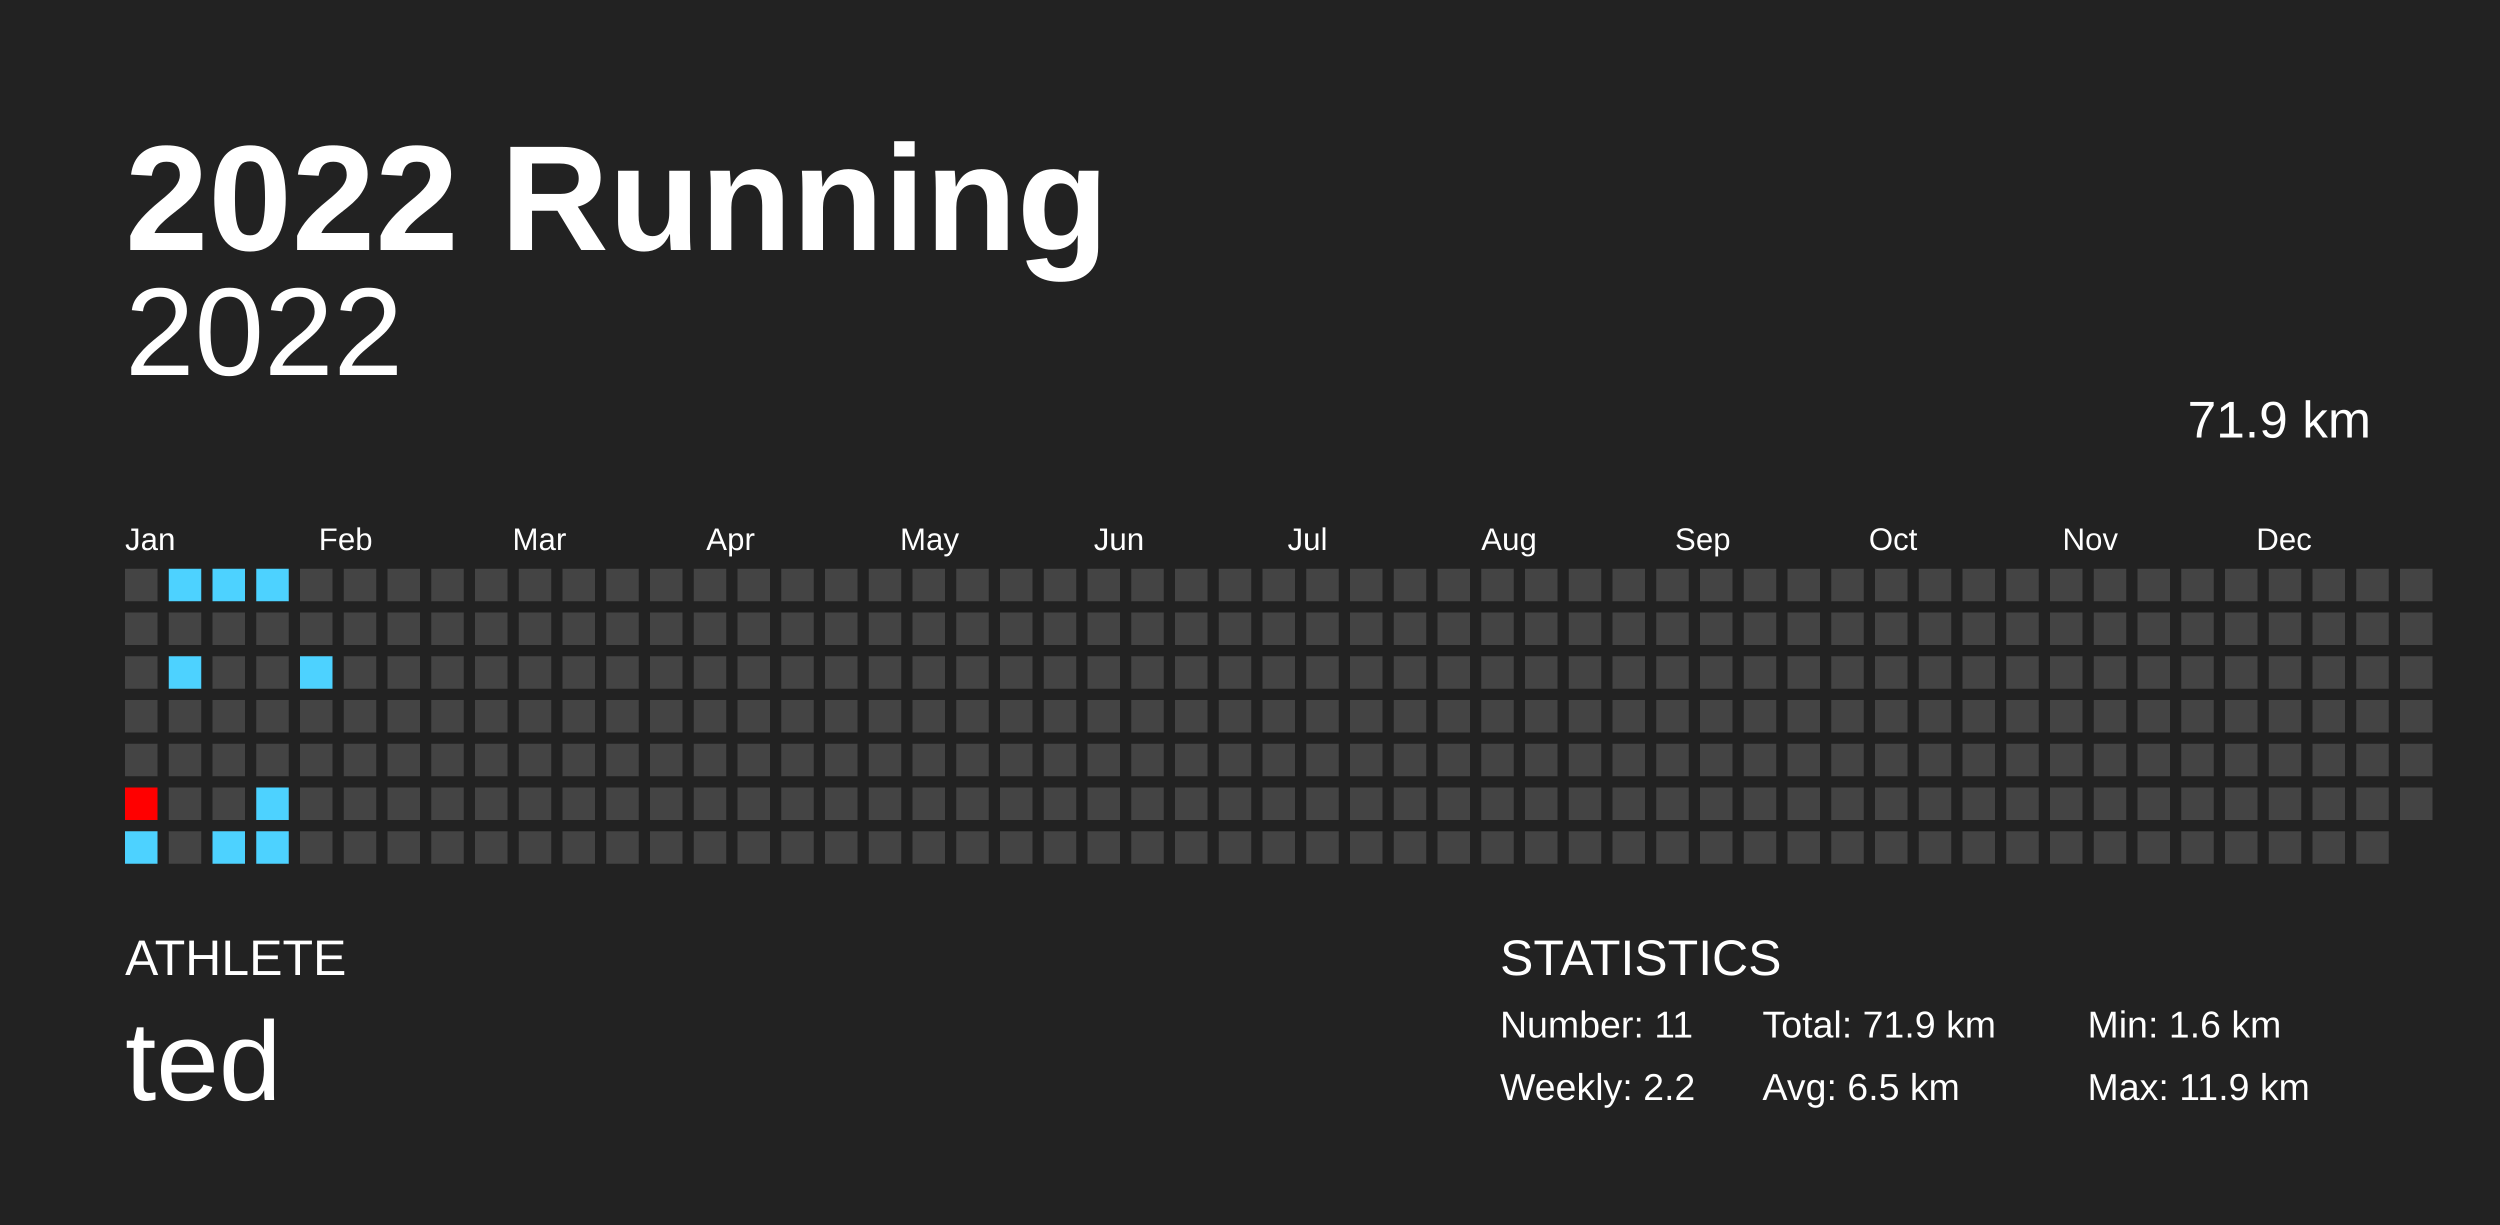
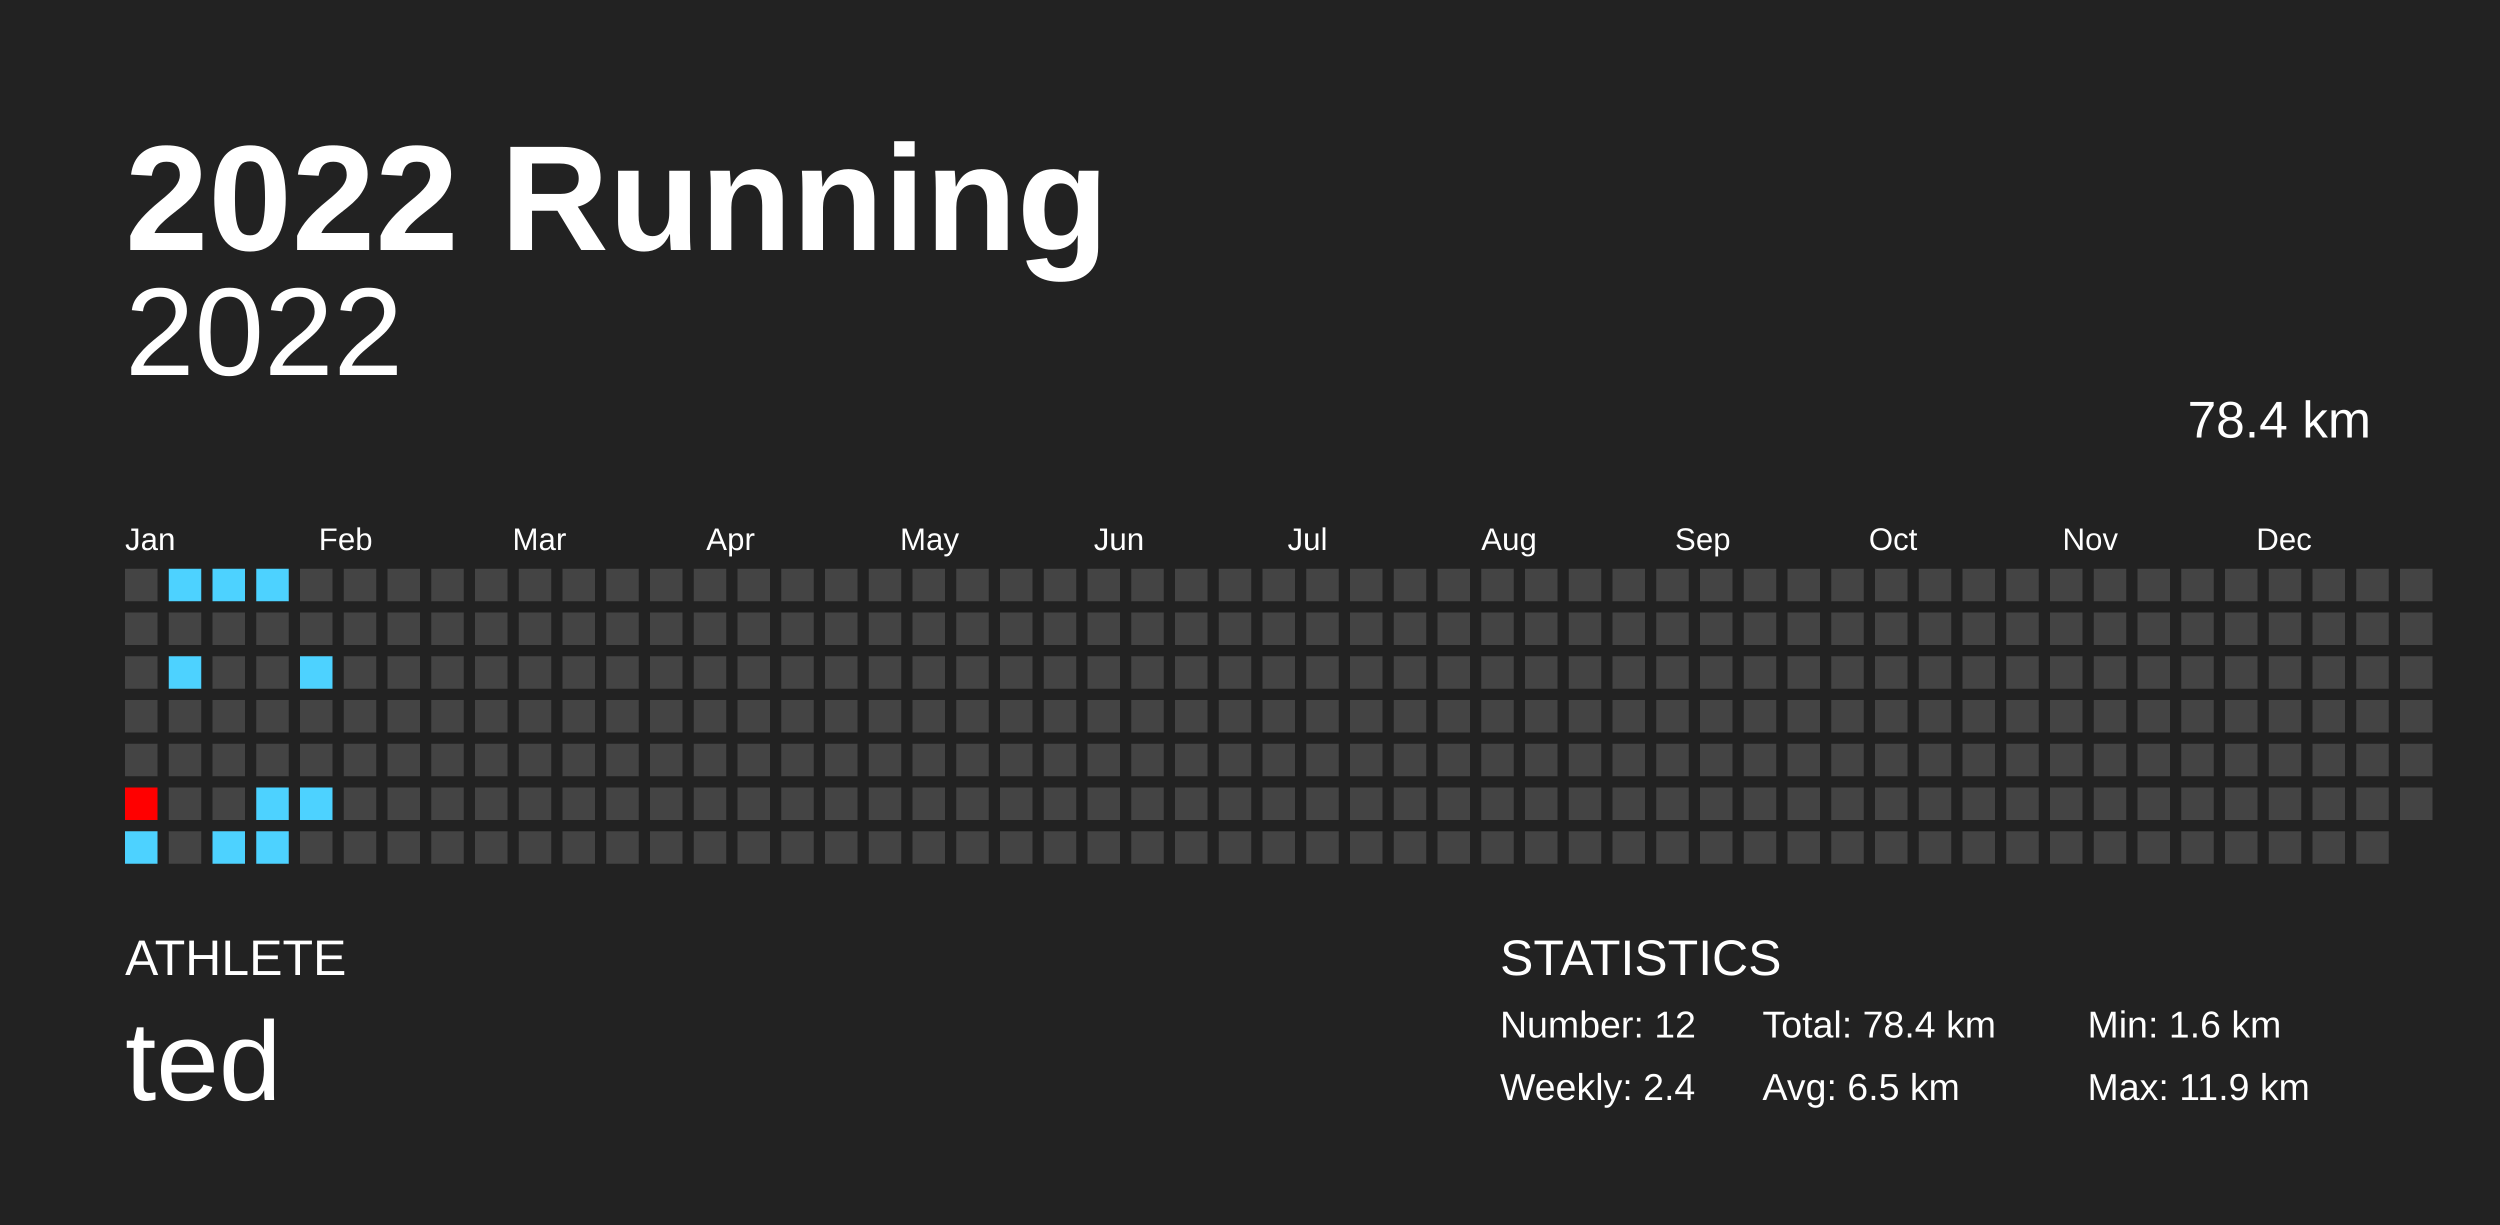
<svg xmlns="http://www.w3.org/2000/svg" baseProfile="full" height="98mm" version="1.1" viewBox="0,0,200,98" width="200mm">
  <defs />
  <rect fill="#222222" height="98" width="200" x="0" y="0" />
  <text fill="#FFFFFF" style="font-size:12px; font-family:Arial; font-weight:bold;" x="10" y="20">2022 Running</text>
  <text fill="#FFFFFF" style="font-size:4px; font-family:Arial" x="10" y="78">ATHLETE</text>
  <text fill="#FFFFFF" style="font-size:9px; font-family:Arial" x="10" y="88">ted</text>
  <text fill="#FFFFFF" style="font-size:4px; font-family:Arial" x="120" y="78">STATISTICS</text>
-   <text fill="#FFFFFF" style="font-size:3px; font-family:Arial" x="120" y="83">Number: 11</text>
-   <text fill="#FFFFFF" style="font-size:3px; font-family:Arial" x="120" y="88">Weekly: 2.2</text>
-   <text fill="#FFFFFF" style="font-size:3px; font-family:Arial" x="141" y="83">Total: 71.9 km</text>
+   <text fill="#FFFFFF" style="font-size:3px; font-family:Arial" x="120" y="83">Number: 12</text>
+   <text fill="#FFFFFF" style="font-size:3px; font-family:Arial" x="120" y="88">Weekly: 2.4</text>
+   <text fill="#FFFFFF" style="font-size:3px; font-family:Arial" x="141" y="83">Total: 78.4 km</text>
  <text fill="#FFFFFF" style="font-size:3px; font-family:Arial" x="141" y="88">Avg: 6.5 km</text>
  <text fill="#FFFFFF" style="font-size:3px; font-family:Arial" x="167" y="83">Min: 1.6 km</text>
  <text fill="#FFFFFF" style="font-size:3px; font-family:Arial" x="167" y="88">Max: 11.9 km</text>
  <text alignment-baseline="hanging" fill="#FFFFFF" style="font-size:10.0px; font-family:Arial;" x="10" y="30">2022</text>
-   <text alignment-baseline="hanging" fill="#FFFFFF" style="font-size:4.125px; font-family:Arial;" x="175" y="35">71.9 km</text>
+   <text alignment-baseline="hanging" fill="#FFFFFF" style="font-size:4.125px; font-family:Arial;" x="175" y="35">78.4 km</text>
  <text fill="#FFFFFF" style="font-size:2.5px; font-family:Arial" x="10.0" y="44">Jan</text>
  <text fill="#FFFFFF" style="font-size:2.5px; font-family:Arial" x="25.5" y="44">Feb</text>
  <text fill="#FFFFFF" style="font-size:2.5px; font-family:Arial" x="41.0" y="44">Mar</text>
  <text fill="#FFFFFF" style="font-size:2.5px; font-family:Arial" x="56.5" y="44">Apr</text>
  <text fill="#FFFFFF" style="font-size:2.5px; font-family:Arial" x="72.0" y="44">May</text>
  <text fill="#FFFFFF" style="font-size:2.5px; font-family:Arial" x="87.5" y="44">Jun</text>
  <text fill="#FFFFFF" style="font-size:2.5px; font-family:Arial" x="103.0" y="44">Jul</text>
  <text fill="#FFFFFF" style="font-size:2.5px; font-family:Arial" x="118.5" y="44">Aug</text>
  <text fill="#FFFFFF" style="font-size:2.5px; font-family:Arial" x="134.0" y="44">Sep</text>
  <text fill="#FFFFFF" style="font-size:2.5px; font-family:Arial" x="149.5" y="44">Oct</text>
  <text fill="#FFFFFF" style="font-size:2.5px; font-family:Arial" x="165.0" y="44">Nov</text>
  <text fill="#FFFFFF" style="font-size:2.5px; font-family:Arial" x="180.5" y="44">Dec</text>
  <rect fill="#444444" height="2.6" width="2.6" x="10.0" y="45.5" />
  <rect fill="#444444" height="2.6" width="2.6" x="10.0" y="49.0" />
  <rect fill="#444444" height="2.6" width="2.6" x="10.0" y="52.5" />
  <rect fill="#444444" height="2.6" width="2.6" x="10.0" y="56.0" />
  <rect fill="#444444" height="2.6" width="2.6" x="10.0" y="59.5" />
  <rect fill="#ff0000" height="2.6" width="2.6" x="10.0" y="63.0" />
  <rect fill="#4dd2ff" height="2.6" width="2.6" x="10.0" y="66.5" />
  <rect fill="#4dd2ff" height="2.6" width="2.6" x="13.5" y="45.5" />
  <rect fill="#444444" height="2.6" width="2.6" x="13.5" y="49.0" />
  <rect fill="#4dd2ff" height="2.6" width="2.6" x="13.5" y="52.5" />
  <rect fill="#444444" height="2.6" width="2.6" x="13.5" y="56.0" />
  <rect fill="#444444" height="2.6" width="2.6" x="13.5" y="59.5" />
  <rect fill="#444444" height="2.6" width="2.6" x="13.5" y="63.0" />
  <rect fill="#444444" height="2.6" width="2.6" x="13.5" y="66.5" />
  <rect fill="#4dd2ff" height="2.6" width="2.6" x="17.0" y="45.5" />
  <rect fill="#444444" height="2.6" width="2.6" x="17.0" y="49.0" />
  <rect fill="#444444" height="2.6" width="2.6" x="17.0" y="52.5" />
  <rect fill="#444444" height="2.6" width="2.6" x="17.0" y="56.0" />
  <rect fill="#444444" height="2.6" width="2.6" x="17.0" y="59.5" />
  <rect fill="#444444" height="2.6" width="2.6" x="17.0" y="63.0" />
  <rect fill="#4dd2ff" height="2.6" width="2.6" x="17.0" y="66.5" />
  <rect fill="#4dd2ff" height="2.6" width="2.6" x="20.5" y="45.5" />
  <rect fill="#444444" height="2.6" width="2.6" x="20.5" y="49.0" />
  <rect fill="#444444" height="2.6" width="2.6" x="20.5" y="52.5" />
  <rect fill="#444444" height="2.6" width="2.6" x="20.5" y="56.0" />
  <rect fill="#444444" height="2.6" width="2.6" x="20.5" y="59.5" />
  <rect fill="#4dd2ff" height="2.6" width="2.6" x="20.5" y="63.0" />
  <rect fill="#4dd2ff" height="2.6" width="2.6" x="20.5" y="66.5" />
  <rect fill="#444444" height="2.6" width="2.6" x="24.0" y="45.5" />
  <rect fill="#444444" height="2.6" width="2.6" x="24.0" y="49.0" />
  <rect fill="#4dd2ff" height="2.6" width="2.6" x="24.0" y="52.5" />
  <rect fill="#444444" height="2.6" width="2.6" x="24.0" y="56.0" />
  <rect fill="#444444" height="2.6" width="2.6" x="24.0" y="59.5" />
-   <rect fill="#444444" height="2.6" width="2.6" x="24.0" y="63.0" />
+   <rect fill="#4dd2ff" height="2.6" width="2.6" x="24.0" y="63.0" />
  <rect fill="#444444" height="2.6" width="2.6" x="24.0" y="66.5" />
  <rect fill="#444444" height="2.6" width="2.6" x="27.5" y="45.5" />
  <rect fill="#444444" height="2.6" width="2.6" x="27.5" y="49.0" />
  <rect fill="#444444" height="2.6" width="2.6" x="27.5" y="52.5" />
  <rect fill="#444444" height="2.6" width="2.6" x="27.5" y="56.0" />
  <rect fill="#444444" height="2.6" width="2.6" x="27.5" y="59.5" />
  <rect fill="#444444" height="2.6" width="2.6" x="27.5" y="63.0" />
  <rect fill="#444444" height="2.6" width="2.6" x="27.5" y="66.5" />
  <rect fill="#444444" height="2.6" width="2.6" x="31.0" y="45.5" />
  <rect fill="#444444" height="2.6" width="2.6" x="31.0" y="49.0" />
  <rect fill="#444444" height="2.6" width="2.6" x="31.0" y="52.5" />
  <rect fill="#444444" height="2.6" width="2.6" x="31.0" y="56.0" />
  <rect fill="#444444" height="2.6" width="2.6" x="31.0" y="59.5" />
  <rect fill="#444444" height="2.6" width="2.6" x="31.0" y="63.0" />
  <rect fill="#444444" height="2.6" width="2.6" x="31.0" y="66.5" />
  <rect fill="#444444" height="2.6" width="2.6" x="34.5" y="45.5" />
  <rect fill="#444444" height="2.6" width="2.6" x="34.5" y="49.0" />
  <rect fill="#444444" height="2.6" width="2.6" x="34.5" y="52.5" />
  <rect fill="#444444" height="2.6" width="2.6" x="34.5" y="56.0" />
  <rect fill="#444444" height="2.6" width="2.6" x="34.5" y="59.5" />
  <rect fill="#444444" height="2.6" width="2.6" x="34.5" y="63.0" />
  <rect fill="#444444" height="2.6" width="2.6" x="34.5" y="66.5" />
  <rect fill="#444444" height="2.6" width="2.6" x="38.0" y="45.5" />
  <rect fill="#444444" height="2.6" width="2.6" x="38.0" y="49.0" />
  <rect fill="#444444" height="2.6" width="2.6" x="38.0" y="52.5" />
  <rect fill="#444444" height="2.6" width="2.6" x="38.0" y="56.0" />
  <rect fill="#444444" height="2.6" width="2.6" x="38.0" y="59.5" />
  <rect fill="#444444" height="2.6" width="2.6" x="38.0" y="63.0" />
  <rect fill="#444444" height="2.6" width="2.6" x="38.0" y="66.5" />
  <rect fill="#444444" height="2.6" width="2.6" x="41.5" y="45.5" />
  <rect fill="#444444" height="2.6" width="2.6" x="41.5" y="49.0" />
  <rect fill="#444444" height="2.6" width="2.6" x="41.5" y="52.5" />
  <rect fill="#444444" height="2.6" width="2.6" x="41.5" y="56.0" />
  <rect fill="#444444" height="2.6" width="2.6" x="41.5" y="59.5" />
  <rect fill="#444444" height="2.6" width="2.6" x="41.5" y="63.0" />
  <rect fill="#444444" height="2.6" width="2.6" x="41.5" y="66.5" />
  <rect fill="#444444" height="2.6" width="2.6" x="45.0" y="45.5" />
  <rect fill="#444444" height="2.6" width="2.6" x="45.0" y="49.0" />
  <rect fill="#444444" height="2.6" width="2.6" x="45.0" y="52.5" />
  <rect fill="#444444" height="2.6" width="2.6" x="45.0" y="56.0" />
  <rect fill="#444444" height="2.6" width="2.6" x="45.0" y="59.5" />
  <rect fill="#444444" height="2.6" width="2.6" x="45.0" y="63.0" />
  <rect fill="#444444" height="2.6" width="2.6" x="45.0" y="66.5" />
  <rect fill="#444444" height="2.6" width="2.6" x="48.5" y="45.5" />
  <rect fill="#444444" height="2.6" width="2.6" x="48.5" y="49.0" />
  <rect fill="#444444" height="2.6" width="2.6" x="48.5" y="52.5" />
  <rect fill="#444444" height="2.6" width="2.6" x="48.5" y="56.0" />
  <rect fill="#444444" height="2.6" width="2.6" x="48.5" y="59.5" />
  <rect fill="#444444" height="2.6" width="2.6" x="48.5" y="63.0" />
  <rect fill="#444444" height="2.6" width="2.6" x="48.5" y="66.5" />
  <rect fill="#444444" height="2.6" width="2.6" x="52.0" y="45.5" />
  <rect fill="#444444" height="2.6" width="2.6" x="52.0" y="49.0" />
  <rect fill="#444444" height="2.6" width="2.6" x="52.0" y="52.5" />
  <rect fill="#444444" height="2.6" width="2.6" x="52.0" y="56.0" />
  <rect fill="#444444" height="2.6" width="2.6" x="52.0" y="59.5" />
  <rect fill="#444444" height="2.6" width="2.6" x="52.0" y="63.0" />
  <rect fill="#444444" height="2.6" width="2.6" x="52.0" y="66.5" />
  <rect fill="#444444" height="2.6" width="2.6" x="55.5" y="45.5" />
  <rect fill="#444444" height="2.6" width="2.6" x="55.5" y="49.0" />
  <rect fill="#444444" height="2.6" width="2.6" x="55.5" y="52.5" />
  <rect fill="#444444" height="2.6" width="2.6" x="55.5" y="56.0" />
  <rect fill="#444444" height="2.6" width="2.6" x="55.5" y="59.5" />
  <rect fill="#444444" height="2.6" width="2.6" x="55.5" y="63.0" />
  <rect fill="#444444" height="2.6" width="2.6" x="55.5" y="66.5" />
  <rect fill="#444444" height="2.6" width="2.6" x="59.0" y="45.5" />
  <rect fill="#444444" height="2.6" width="2.6" x="59.0" y="49.0" />
  <rect fill="#444444" height="2.6" width="2.6" x="59.0" y="52.5" />
  <rect fill="#444444" height="2.6" width="2.6" x="59.0" y="56.0" />
  <rect fill="#444444" height="2.6" width="2.6" x="59.0" y="59.5" />
  <rect fill="#444444" height="2.6" width="2.6" x="59.0" y="63.0" />
  <rect fill="#444444" height="2.6" width="2.6" x="59.0" y="66.5" />
  <rect fill="#444444" height="2.6" width="2.6" x="62.5" y="45.5" />
  <rect fill="#444444" height="2.6" width="2.6" x="62.5" y="49.0" />
  <rect fill="#444444" height="2.6" width="2.6" x="62.5" y="52.5" />
  <rect fill="#444444" height="2.6" width="2.6" x="62.5" y="56.0" />
  <rect fill="#444444" height="2.6" width="2.6" x="62.5" y="59.5" />
  <rect fill="#444444" height="2.6" width="2.6" x="62.5" y="63.0" />
  <rect fill="#444444" height="2.6" width="2.6" x="62.5" y="66.5" />
  <rect fill="#444444" height="2.6" width="2.6" x="66.0" y="45.5" />
  <rect fill="#444444" height="2.6" width="2.6" x="66.0" y="49.0" />
  <rect fill="#444444" height="2.6" width="2.6" x="66.0" y="52.5" />
  <rect fill="#444444" height="2.6" width="2.6" x="66.0" y="56.0" />
  <rect fill="#444444" height="2.6" width="2.6" x="66.0" y="59.5" />
  <rect fill="#444444" height="2.6" width="2.6" x="66.0" y="63.0" />
  <rect fill="#444444" height="2.6" width="2.6" x="66.0" y="66.5" />
  <rect fill="#444444" height="2.6" width="2.6" x="69.5" y="45.5" />
  <rect fill="#444444" height="2.6" width="2.6" x="69.5" y="49.0" />
  <rect fill="#444444" height="2.6" width="2.6" x="69.5" y="52.5" />
  <rect fill="#444444" height="2.6" width="2.6" x="69.5" y="56.0" />
  <rect fill="#444444" height="2.6" width="2.6" x="69.5" y="59.5" />
  <rect fill="#444444" height="2.6" width="2.6" x="69.5" y="63.0" />
  <rect fill="#444444" height="2.6" width="2.6" x="69.5" y="66.5" />
  <rect fill="#444444" height="2.6" width="2.6" x="73.0" y="45.5" />
  <rect fill="#444444" height="2.6" width="2.6" x="73.0" y="49.0" />
  <rect fill="#444444" height="2.6" width="2.6" x="73.0" y="52.5" />
  <rect fill="#444444" height="2.6" width="2.6" x="73.0" y="56.0" />
  <rect fill="#444444" height="2.6" width="2.6" x="73.0" y="59.5" />
  <rect fill="#444444" height="2.6" width="2.6" x="73.0" y="63.0" />
  <rect fill="#444444" height="2.6" width="2.6" x="73.0" y="66.5" />
  <rect fill="#444444" height="2.6" width="2.6" x="76.5" y="45.5" />
  <rect fill="#444444" height="2.6" width="2.6" x="76.5" y="49.0" />
  <rect fill="#444444" height="2.6" width="2.6" x="76.5" y="52.5" />
  <rect fill="#444444" height="2.6" width="2.6" x="76.5" y="56.0" />
  <rect fill="#444444" height="2.6" width="2.6" x="76.5" y="59.5" />
  <rect fill="#444444" height="2.6" width="2.6" x="76.5" y="63.0" />
  <rect fill="#444444" height="2.6" width="2.6" x="76.5" y="66.5" />
  <rect fill="#444444" height="2.6" width="2.6" x="80.0" y="45.5" />
  <rect fill="#444444" height="2.6" width="2.6" x="80.0" y="49.0" />
  <rect fill="#444444" height="2.6" width="2.6" x="80.0" y="52.5" />
  <rect fill="#444444" height="2.6" width="2.6" x="80.0" y="56.0" />
  <rect fill="#444444" height="2.6" width="2.6" x="80.0" y="59.5" />
  <rect fill="#444444" height="2.6" width="2.6" x="80.0" y="63.0" />
  <rect fill="#444444" height="2.6" width="2.6" x="80.0" y="66.5" />
  <rect fill="#444444" height="2.6" width="2.6" x="83.5" y="45.5" />
  <rect fill="#444444" height="2.6" width="2.6" x="83.5" y="49.0" />
  <rect fill="#444444" height="2.6" width="2.6" x="83.5" y="52.5" />
  <rect fill="#444444" height="2.6" width="2.6" x="83.5" y="56.0" />
  <rect fill="#444444" height="2.6" width="2.6" x="83.5" y="59.5" />
  <rect fill="#444444" height="2.6" width="2.6" x="83.5" y="63.0" />
  <rect fill="#444444" height="2.6" width="2.6" x="83.5" y="66.5" />
  <rect fill="#444444" height="2.6" width="2.6" x="87.0" y="45.5" />
  <rect fill="#444444" height="2.6" width="2.6" x="87.0" y="49.0" />
  <rect fill="#444444" height="2.6" width="2.6" x="87.0" y="52.5" />
  <rect fill="#444444" height="2.6" width="2.6" x="87.0" y="56.0" />
  <rect fill="#444444" height="2.6" width="2.6" x="87.0" y="59.5" />
  <rect fill="#444444" height="2.6" width="2.6" x="87.0" y="63.0" />
  <rect fill="#444444" height="2.6" width="2.6" x="87.0" y="66.5" />
  <rect fill="#444444" height="2.6" width="2.6" x="90.5" y="45.5" />
  <rect fill="#444444" height="2.6" width="2.6" x="90.5" y="49.0" />
  <rect fill="#444444" height="2.6" width="2.6" x="90.5" y="52.5" />
  <rect fill="#444444" height="2.6" width="2.6" x="90.5" y="56.0" />
  <rect fill="#444444" height="2.6" width="2.6" x="90.5" y="59.5" />
  <rect fill="#444444" height="2.6" width="2.6" x="90.5" y="63.0" />
  <rect fill="#444444" height="2.6" width="2.6" x="90.5" y="66.5" />
  <rect fill="#444444" height="2.6" width="2.6" x="94.0" y="45.5" />
  <rect fill="#444444" height="2.6" width="2.6" x="94.0" y="49.0" />
  <rect fill="#444444" height="2.6" width="2.6" x="94.0" y="52.5" />
  <rect fill="#444444" height="2.6" width="2.6" x="94.0" y="56.0" />
  <rect fill="#444444" height="2.6" width="2.6" x="94.0" y="59.5" />
  <rect fill="#444444" height="2.6" width="2.6" x="94.0" y="63.0" />
  <rect fill="#444444" height="2.6" width="2.6" x="94.0" y="66.5" />
  <rect fill="#444444" height="2.6" width="2.6" x="97.5" y="45.5" />
  <rect fill="#444444" height="2.6" width="2.6" x="97.5" y="49.0" />
  <rect fill="#444444" height="2.6" width="2.6" x="97.5" y="52.5" />
  <rect fill="#444444" height="2.6" width="2.6" x="97.5" y="56.0" />
  <rect fill="#444444" height="2.6" width="2.6" x="97.5" y="59.5" />
  <rect fill="#444444" height="2.6" width="2.6" x="97.5" y="63.0" />
  <rect fill="#444444" height="2.6" width="2.6" x="97.5" y="66.5" />
  <rect fill="#444444" height="2.6" width="2.6" x="101.0" y="45.5" />
  <rect fill="#444444" height="2.6" width="2.6" x="101.0" y="49.0" />
  <rect fill="#444444" height="2.6" width="2.6" x="101.0" y="52.5" />
  <rect fill="#444444" height="2.6" width="2.6" x="101.0" y="56.0" />
  <rect fill="#444444" height="2.6" width="2.6" x="101.0" y="59.5" />
  <rect fill="#444444" height="2.6" width="2.6" x="101.0" y="63.0" />
  <rect fill="#444444" height="2.6" width="2.6" x="101.0" y="66.5" />
  <rect fill="#444444" height="2.6" width="2.6" x="104.5" y="45.5" />
  <rect fill="#444444" height="2.6" width="2.6" x="104.5" y="49.0" />
  <rect fill="#444444" height="2.6" width="2.6" x="104.5" y="52.5" />
  <rect fill="#444444" height="2.6" width="2.6" x="104.5" y="56.0" />
  <rect fill="#444444" height="2.6" width="2.6" x="104.5" y="59.5" />
  <rect fill="#444444" height="2.6" width="2.6" x="104.5" y="63.0" />
  <rect fill="#444444" height="2.6" width="2.6" x="104.5" y="66.5" />
  <rect fill="#444444" height="2.6" width="2.6" x="108.0" y="45.5" />
  <rect fill="#444444" height="2.6" width="2.6" x="108.0" y="49.0" />
  <rect fill="#444444" height="2.6" width="2.6" x="108.0" y="52.5" />
  <rect fill="#444444" height="2.6" width="2.6" x="108.0" y="56.0" />
  <rect fill="#444444" height="2.6" width="2.6" x="108.0" y="59.5" />
  <rect fill="#444444" height="2.6" width="2.6" x="108.0" y="63.0" />
  <rect fill="#444444" height="2.6" width="2.6" x="108.0" y="66.5" />
  <rect fill="#444444" height="2.6" width="2.6" x="111.5" y="45.5" />
  <rect fill="#444444" height="2.6" width="2.6" x="111.5" y="49.0" />
  <rect fill="#444444" height="2.6" width="2.6" x="111.5" y="52.5" />
  <rect fill="#444444" height="2.6" width="2.6" x="111.5" y="56.0" />
  <rect fill="#444444" height="2.6" width="2.6" x="111.5" y="59.5" />
  <rect fill="#444444" height="2.6" width="2.6" x="111.5" y="63.0" />
  <rect fill="#444444" height="2.6" width="2.6" x="111.5" y="66.5" />
  <rect fill="#444444" height="2.6" width="2.6" x="115.0" y="45.5" />
  <rect fill="#444444" height="2.6" width="2.6" x="115.0" y="49.0" />
  <rect fill="#444444" height="2.6" width="2.6" x="115.0" y="52.5" />
  <rect fill="#444444" height="2.6" width="2.6" x="115.0" y="56.0" />
  <rect fill="#444444" height="2.6" width="2.6" x="115.0" y="59.5" />
  <rect fill="#444444" height="2.6" width="2.6" x="115.0" y="63.0" />
  <rect fill="#444444" height="2.6" width="2.6" x="115.0" y="66.5" />
  <rect fill="#444444" height="2.6" width="2.6" x="118.5" y="45.5" />
  <rect fill="#444444" height="2.6" width="2.6" x="118.5" y="49.0" />
  <rect fill="#444444" height="2.6" width="2.6" x="118.5" y="52.5" />
  <rect fill="#444444" height="2.6" width="2.6" x="118.5" y="56.0" />
  <rect fill="#444444" height="2.6" width="2.6" x="118.5" y="59.5" />
  <rect fill="#444444" height="2.6" width="2.6" x="118.5" y="63.0" />
  <rect fill="#444444" height="2.6" width="2.6" x="118.5" y="66.5" />
  <rect fill="#444444" height="2.6" width="2.6" x="122.0" y="45.5" />
  <rect fill="#444444" height="2.6" width="2.6" x="122.0" y="49.0" />
  <rect fill="#444444" height="2.6" width="2.6" x="122.0" y="52.5" />
  <rect fill="#444444" height="2.6" width="2.6" x="122.0" y="56.0" />
  <rect fill="#444444" height="2.6" width="2.6" x="122.0" y="59.5" />
  <rect fill="#444444" height="2.6" width="2.6" x="122.0" y="63.0" />
  <rect fill="#444444" height="2.6" width="2.6" x="122.0" y="66.5" />
  <rect fill="#444444" height="2.6" width="2.6" x="125.5" y="45.5" />
  <rect fill="#444444" height="2.6" width="2.6" x="125.5" y="49.0" />
  <rect fill="#444444" height="2.6" width="2.6" x="125.5" y="52.5" />
  <rect fill="#444444" height="2.6" width="2.6" x="125.5" y="56.0" />
  <rect fill="#444444" height="2.6" width="2.6" x="125.5" y="59.5" />
  <rect fill="#444444" height="2.6" width="2.6" x="125.5" y="63.0" />
  <rect fill="#444444" height="2.6" width="2.6" x="125.5" y="66.5" />
  <rect fill="#444444" height="2.6" width="2.6" x="129.0" y="45.5" />
  <rect fill="#444444" height="2.6" width="2.6" x="129.0" y="49.0" />
  <rect fill="#444444" height="2.6" width="2.6" x="129.0" y="52.5" />
  <rect fill="#444444" height="2.6" width="2.6" x="129.0" y="56.0" />
  <rect fill="#444444" height="2.6" width="2.6" x="129.0" y="59.5" />
  <rect fill="#444444" height="2.6" width="2.6" x="129.0" y="63.0" />
  <rect fill="#444444" height="2.6" width="2.6" x="129.0" y="66.5" />
  <rect fill="#444444" height="2.6" width="2.6" x="132.5" y="45.5" />
  <rect fill="#444444" height="2.6" width="2.6" x="132.5" y="49.0" />
  <rect fill="#444444" height="2.6" width="2.6" x="132.5" y="52.5" />
  <rect fill="#444444" height="2.6" width="2.6" x="132.5" y="56.0" />
  <rect fill="#444444" height="2.6" width="2.6" x="132.5" y="59.5" />
  <rect fill="#444444" height="2.6" width="2.6" x="132.5" y="63.0" />
  <rect fill="#444444" height="2.6" width="2.6" x="132.5" y="66.5" />
  <rect fill="#444444" height="2.6" width="2.6" x="136.0" y="45.5" />
  <rect fill="#444444" height="2.6" width="2.6" x="136.0" y="49.0" />
  <rect fill="#444444" height="2.6" width="2.6" x="136.0" y="52.5" />
  <rect fill="#444444" height="2.6" width="2.6" x="136.0" y="56.0" />
  <rect fill="#444444" height="2.6" width="2.6" x="136.0" y="59.5" />
  <rect fill="#444444" height="2.6" width="2.6" x="136.0" y="63.0" />
  <rect fill="#444444" height="2.6" width="2.6" x="136.0" y="66.5" />
  <rect fill="#444444" height="2.6" width="2.6" x="139.5" y="45.5" />
  <rect fill="#444444" height="2.6" width="2.6" x="139.5" y="49.0" />
  <rect fill="#444444" height="2.6" width="2.6" x="139.5" y="52.5" />
  <rect fill="#444444" height="2.6" width="2.6" x="139.5" y="56.0" />
  <rect fill="#444444" height="2.6" width="2.6" x="139.5" y="59.5" />
  <rect fill="#444444" height="2.6" width="2.6" x="139.5" y="63.0" />
  <rect fill="#444444" height="2.6" width="2.6" x="139.5" y="66.5" />
  <rect fill="#444444" height="2.6" width="2.6" x="143.0" y="45.5" />
  <rect fill="#444444" height="2.6" width="2.6" x="143.0" y="49.0" />
  <rect fill="#444444" height="2.6" width="2.6" x="143.0" y="52.5" />
  <rect fill="#444444" height="2.6" width="2.6" x="143.0" y="56.0" />
  <rect fill="#444444" height="2.6" width="2.6" x="143.0" y="59.5" />
  <rect fill="#444444" height="2.6" width="2.6" x="143.0" y="63.0" />
  <rect fill="#444444" height="2.6" width="2.6" x="143.0" y="66.5" />
  <rect fill="#444444" height="2.6" width="2.6" x="146.5" y="45.5" />
  <rect fill="#444444" height="2.6" width="2.6" x="146.5" y="49.0" />
  <rect fill="#444444" height="2.6" width="2.6" x="146.5" y="52.5" />
  <rect fill="#444444" height="2.6" width="2.6" x="146.5" y="56.0" />
  <rect fill="#444444" height="2.6" width="2.6" x="146.5" y="59.5" />
  <rect fill="#444444" height="2.6" width="2.6" x="146.5" y="63.0" />
  <rect fill="#444444" height="2.6" width="2.6" x="146.5" y="66.5" />
  <rect fill="#444444" height="2.6" width="2.6" x="150.0" y="45.5" />
  <rect fill="#444444" height="2.6" width="2.6" x="150.0" y="49.0" />
  <rect fill="#444444" height="2.6" width="2.6" x="150.0" y="52.5" />
  <rect fill="#444444" height="2.6" width="2.6" x="150.0" y="56.0" />
  <rect fill="#444444" height="2.6" width="2.6" x="150.0" y="59.5" />
  <rect fill="#444444" height="2.6" width="2.6" x="150.0" y="63.0" />
  <rect fill="#444444" height="2.6" width="2.6" x="150.0" y="66.5" />
  <rect fill="#444444" height="2.6" width="2.6" x="153.5" y="45.5" />
  <rect fill="#444444" height="2.6" width="2.6" x="153.5" y="49.0" />
  <rect fill="#444444" height="2.6" width="2.6" x="153.5" y="52.5" />
  <rect fill="#444444" height="2.6" width="2.6" x="153.5" y="56.0" />
  <rect fill="#444444" height="2.6" width="2.6" x="153.5" y="59.5" />
  <rect fill="#444444" height="2.6" width="2.6" x="153.5" y="63.0" />
  <rect fill="#444444" height="2.6" width="2.6" x="153.5" y="66.5" />
  <rect fill="#444444" height="2.6" width="2.6" x="157.0" y="45.5" />
  <rect fill="#444444" height="2.6" width="2.6" x="157.0" y="49.0" />
  <rect fill="#444444" height="2.6" width="2.6" x="157.0" y="52.5" />
  <rect fill="#444444" height="2.6" width="2.6" x="157.0" y="56.0" />
  <rect fill="#444444" height="2.6" width="2.6" x="157.0" y="59.5" />
  <rect fill="#444444" height="2.6" width="2.6" x="157.0" y="63.0" />
  <rect fill="#444444" height="2.6" width="2.6" x="157.0" y="66.5" />
  <rect fill="#444444" height="2.6" width="2.6" x="160.5" y="45.5" />
  <rect fill="#444444" height="2.6" width="2.6" x="160.5" y="49.0" />
  <rect fill="#444444" height="2.6" width="2.6" x="160.5" y="52.5" />
  <rect fill="#444444" height="2.6" width="2.6" x="160.5" y="56.0" />
  <rect fill="#444444" height="2.6" width="2.6" x="160.5" y="59.5" />
  <rect fill="#444444" height="2.6" width="2.6" x="160.5" y="63.0" />
  <rect fill="#444444" height="2.6" width="2.6" x="160.5" y="66.5" />
  <rect fill="#444444" height="2.6" width="2.6" x="164.0" y="45.5" />
  <rect fill="#444444" height="2.6" width="2.6" x="164.0" y="49.0" />
  <rect fill="#444444" height="2.6" width="2.6" x="164.0" y="52.5" />
  <rect fill="#444444" height="2.6" width="2.6" x="164.0" y="56.0" />
  <rect fill="#444444" height="2.6" width="2.6" x="164.0" y="59.5" />
  <rect fill="#444444" height="2.6" width="2.6" x="164.0" y="63.0" />
  <rect fill="#444444" height="2.6" width="2.6" x="164.0" y="66.5" />
  <rect fill="#444444" height="2.6" width="2.6" x="167.5" y="45.5" />
  <rect fill="#444444" height="2.6" width="2.6" x="167.5" y="49.0" />
  <rect fill="#444444" height="2.6" width="2.6" x="167.5" y="52.5" />
  <rect fill="#444444" height="2.6" width="2.6" x="167.5" y="56.0" />
  <rect fill="#444444" height="2.6" width="2.6" x="167.5" y="59.5" />
  <rect fill="#444444" height="2.6" width="2.6" x="167.5" y="63.0" />
  <rect fill="#444444" height="2.6" width="2.6" x="167.5" y="66.5" />
  <rect fill="#444444" height="2.6" width="2.6" x="171.0" y="45.5" />
  <rect fill="#444444" height="2.6" width="2.6" x="171.0" y="49.0" />
  <rect fill="#444444" height="2.6" width="2.6" x="171.0" y="52.5" />
  <rect fill="#444444" height="2.6" width="2.6" x="171.0" y="56.0" />
  <rect fill="#444444" height="2.6" width="2.6" x="171.0" y="59.5" />
  <rect fill="#444444" height="2.6" width="2.6" x="171.0" y="63.0" />
  <rect fill="#444444" height="2.6" width="2.6" x="171.0" y="66.5" />
  <rect fill="#444444" height="2.6" width="2.6" x="174.5" y="45.5" />
  <rect fill="#444444" height="2.6" width="2.6" x="174.5" y="49.0" />
  <rect fill="#444444" height="2.6" width="2.6" x="174.5" y="52.5" />
  <rect fill="#444444" height="2.6" width="2.6" x="174.5" y="56.0" />
  <rect fill="#444444" height="2.6" width="2.6" x="174.5" y="59.5" />
  <rect fill="#444444" height="2.6" width="2.6" x="174.5" y="63.0" />
  <rect fill="#444444" height="2.6" width="2.6" x="174.5" y="66.5" />
  <rect fill="#444444" height="2.6" width="2.6" x="178.0" y="45.5" />
  <rect fill="#444444" height="2.6" width="2.6" x="178.0" y="49.0" />
  <rect fill="#444444" height="2.6" width="2.6" x="178.0" y="52.5" />
  <rect fill="#444444" height="2.6" width="2.6" x="178.0" y="56.0" />
  <rect fill="#444444" height="2.6" width="2.6" x="178.0" y="59.5" />
  <rect fill="#444444" height="2.6" width="2.6" x="178.0" y="63.0" />
  <rect fill="#444444" height="2.6" width="2.6" x="178.0" y="66.5" />
  <rect fill="#444444" height="2.6" width="2.6" x="181.5" y="45.5" />
  <rect fill="#444444" height="2.6" width="2.6" x="181.5" y="49.0" />
  <rect fill="#444444" height="2.6" width="2.6" x="181.5" y="52.5" />
  <rect fill="#444444" height="2.6" width="2.6" x="181.5" y="56.0" />
  <rect fill="#444444" height="2.6" width="2.6" x="181.5" y="59.5" />
  <rect fill="#444444" height="2.6" width="2.6" x="181.5" y="63.0" />
  <rect fill="#444444" height="2.6" width="2.6" x="181.5" y="66.5" />
  <rect fill="#444444" height="2.6" width="2.6" x="185.0" y="45.5" />
  <rect fill="#444444" height="2.6" width="2.6" x="185.0" y="49.0" />
  <rect fill="#444444" height="2.6" width="2.6" x="185.0" y="52.5" />
  <rect fill="#444444" height="2.6" width="2.6" x="185.0" y="56.0" />
  <rect fill="#444444" height="2.6" width="2.6" x="185.0" y="59.5" />
  <rect fill="#444444" height="2.6" width="2.6" x="185.0" y="63.0" />
  <rect fill="#444444" height="2.6" width="2.6" x="185.0" y="66.5" />
  <rect fill="#444444" height="2.6" width="2.6" x="188.5" y="45.5" />
  <rect fill="#444444" height="2.6" width="2.6" x="188.5" y="49.0" />
  <rect fill="#444444" height="2.6" width="2.6" x="188.5" y="52.5" />
  <rect fill="#444444" height="2.6" width="2.6" x="188.5" y="56.0" />
  <rect fill="#444444" height="2.6" width="2.6" x="188.5" y="59.5" />
  <rect fill="#444444" height="2.6" width="2.6" x="188.5" y="63.0" />
  <rect fill="#444444" height="2.6" width="2.6" x="188.5" y="66.5" />
  <rect fill="#444444" height="2.6" width="2.6" x="192.0" y="45.5" />
  <rect fill="#444444" height="2.6" width="2.6" x="192.0" y="49.0" />
  <rect fill="#444444" height="2.6" width="2.6" x="192.0" y="52.5" />
  <rect fill="#444444" height="2.6" width="2.6" x="192.0" y="56.0" />
  <rect fill="#444444" height="2.6" width="2.6" x="192.0" y="59.5" />
  <rect fill="#444444" height="2.6" width="2.6" x="192.0" y="63.0" />
</svg>
